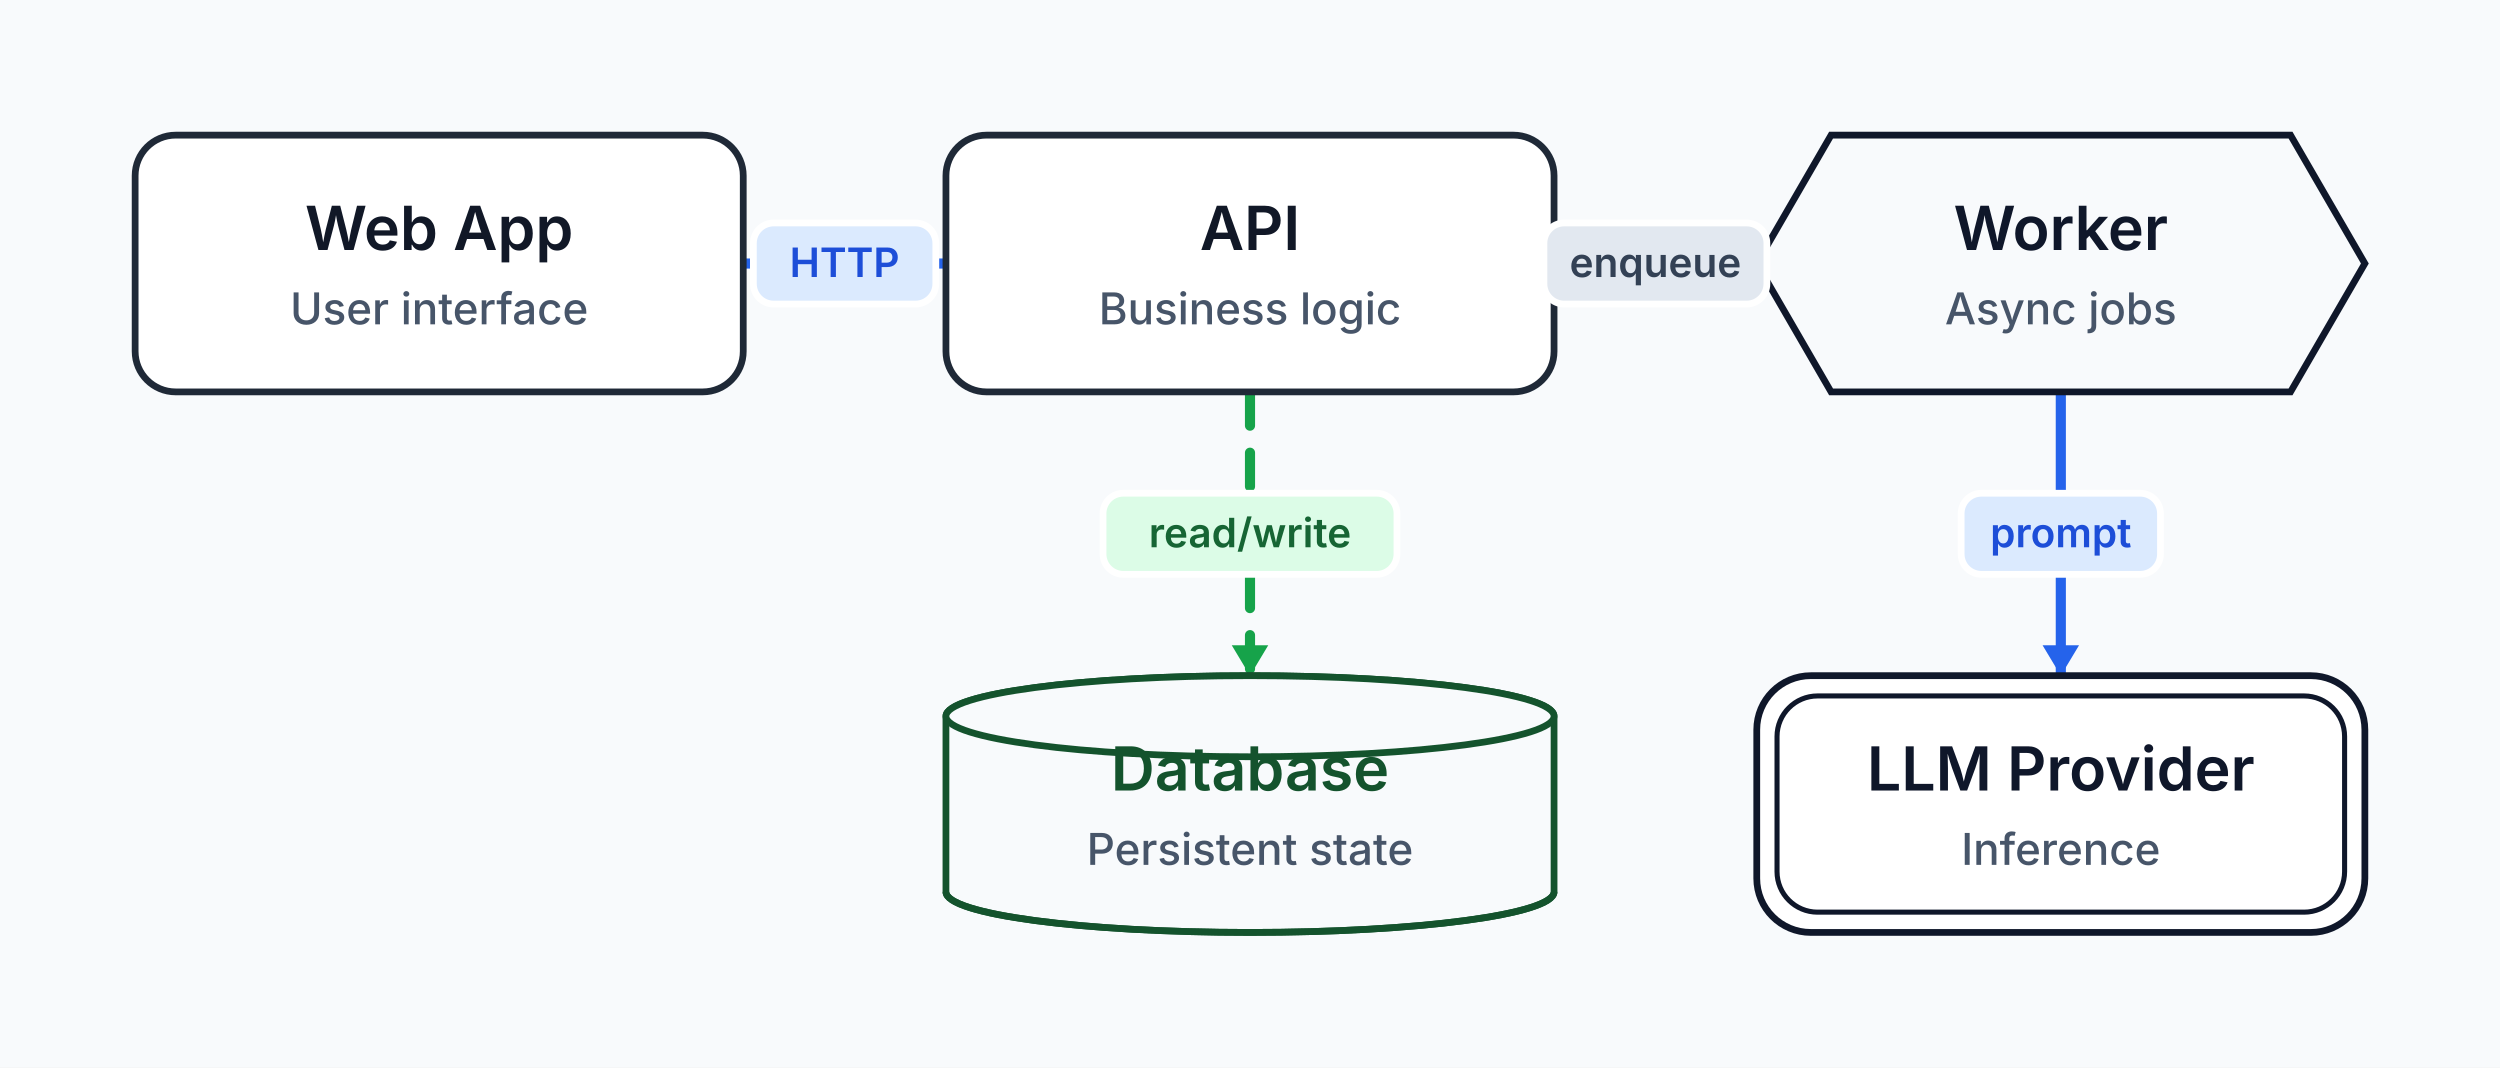
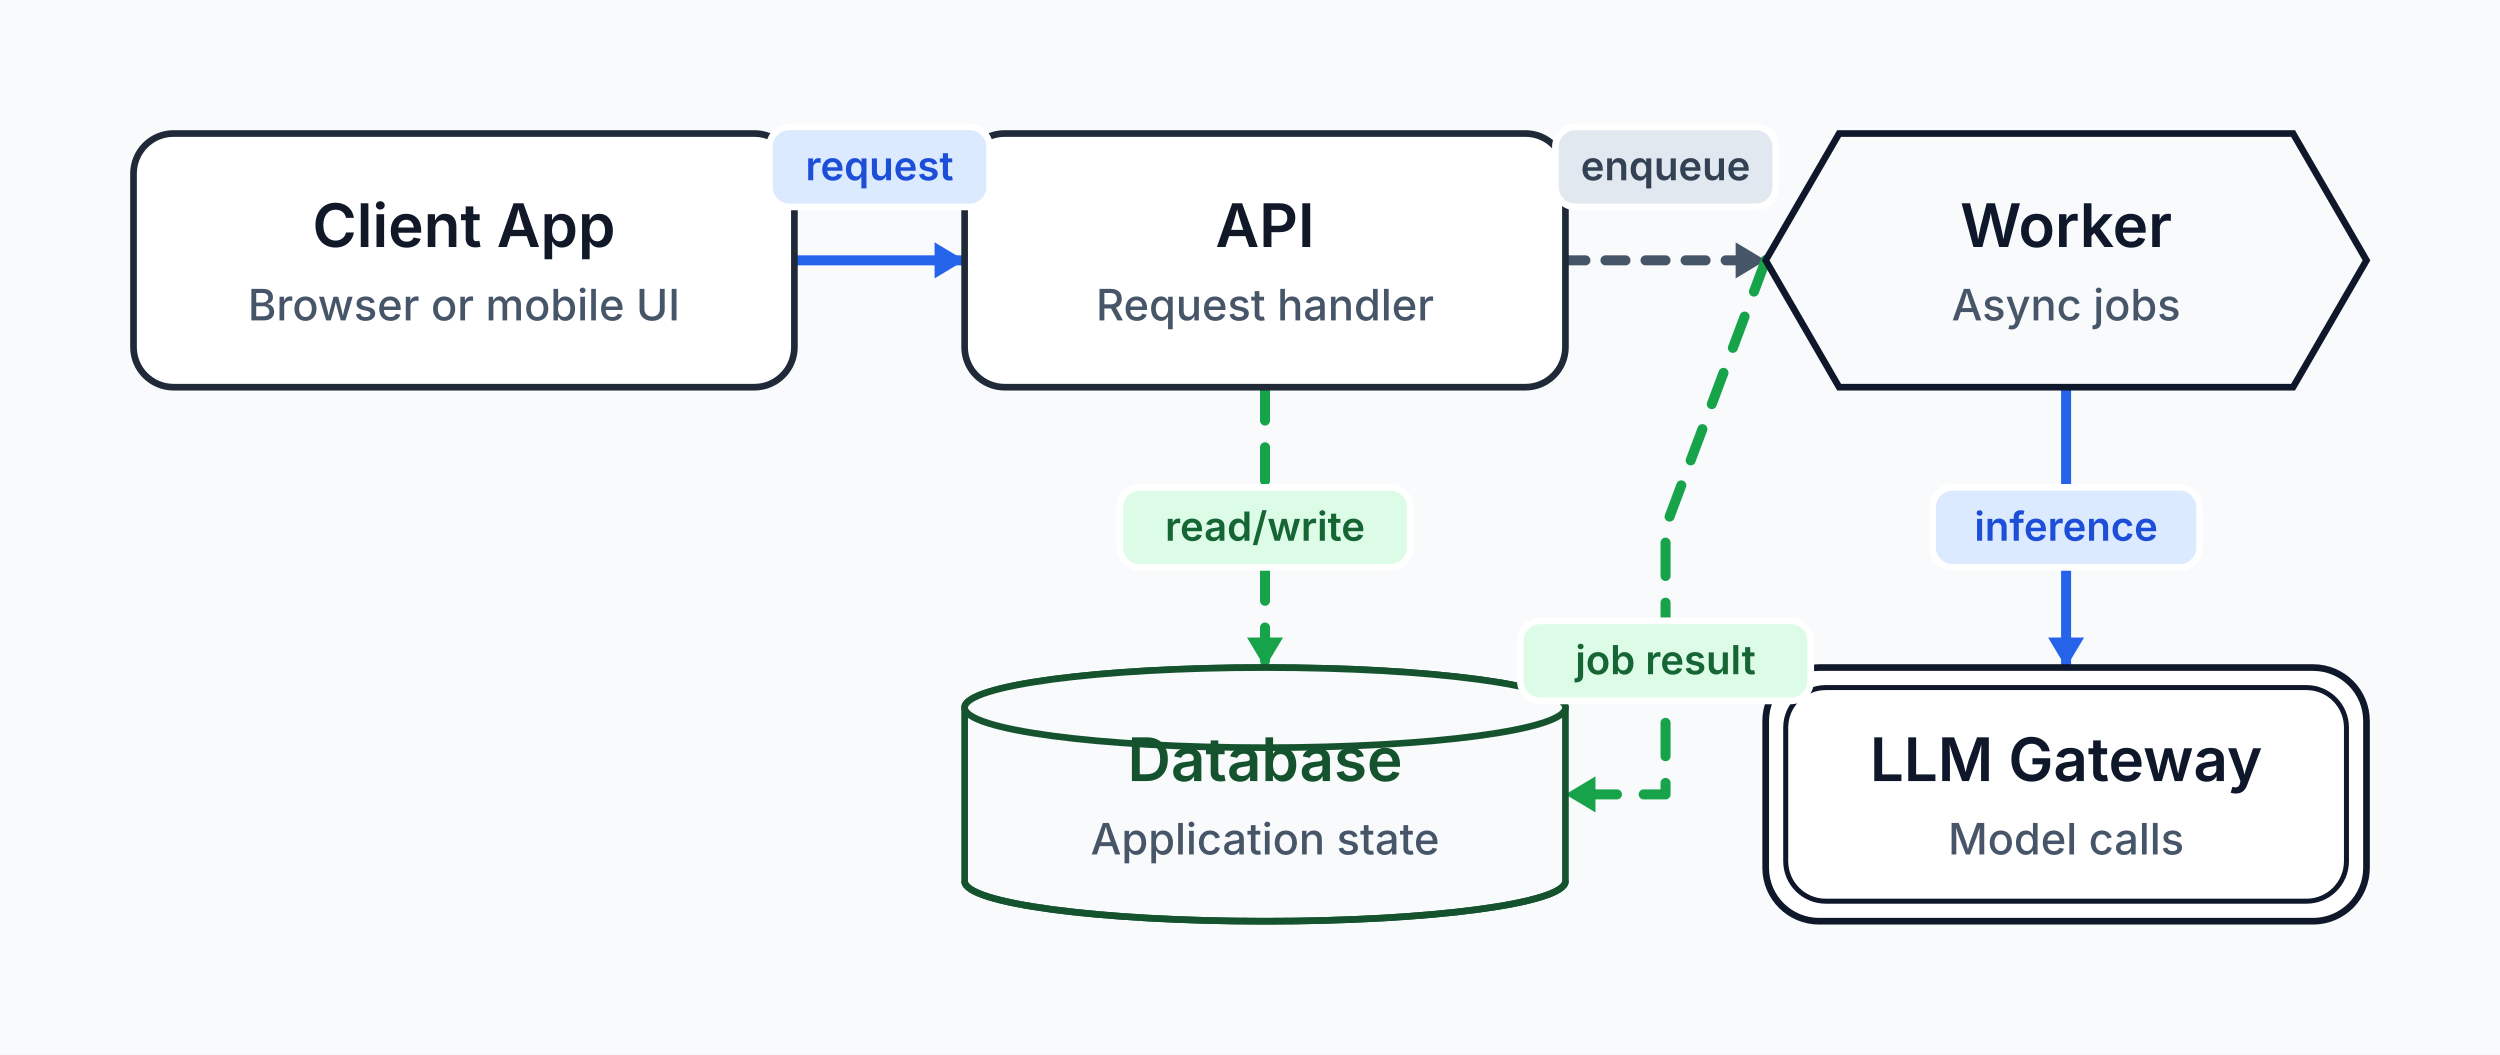
- <svg xmlns="http://www.w3.org/2000/svg" width="740.0" height="316.0" viewBox="-10.0 82.0 740.0 316.0" role="img" aria-label="Service Map">
+ <svg xmlns="http://www.w3.org/2000/svg" width="749.0" height="316.0" viewBox="-19.0 82.0 749.0 316.0" role="img" aria-label="Service Map">
  <defs>
    <pattern id="grid" width="120" height="80" patternUnits="userSpaceOnUse">
      <path d="M 120 0 L 0 0 0 80" fill="none" stroke="#e5e7eb" stroke-width="1" />
    </pattern>
  </defs>
-   <rect x="-10.0" y="82.0" width="740.0" height="316.0" fill="#f8fafc" />
+   <rect x="-19.0" y="82.0" width="749.0" height="316.0" fill="#f8fafc" />
  <g id="arrows">
-     <path d="M 210.0 160.0 L 270.0 160.0" fill="none" stroke="#2563eb" stroke-width="3" stroke-linejoin="round" stroke-linecap="round" />
+     <path d="M 219.0 160.0 L 270.0 160.0" fill="none" stroke="#2563eb" stroke-width="3" stroke-linejoin="round" stroke-linecap="round" />
    <polygon points="261.0,154.6 270.0,160.0 261.0,165.4" fill="#2563eb" />
    <path d="M 450.0 160.0 L 510.0 160.0" fill="none" stroke="#475569" stroke-width="3" stroke-linejoin="round" stroke-linecap="round" stroke-dasharray="6 6" />
    <polygon points="501.0,154.6 510.0,160.0 501.0,165.4" fill="#475569" />
    <path d="M 360.0 198.0 L 360.0 282.0" fill="none" stroke="#16a34a" stroke-width="3" stroke-linejoin="round" stroke-linecap="round" stroke-dasharray="10 8" />
    <polygon points="365.4,273.0 360.0,282.0 354.6,273.0" fill="#16a34a" />
    <path d="M 600.0 198.0 L 600.0 282.0" fill="none" stroke="#2563eb" stroke-width="3" stroke-linejoin="round" stroke-linecap="round" />
    <polygon points="605.4,273.0 600.0,282.0 594.6,273.0" fill="#2563eb" />
+     <path d="M 510.0 160.0 L 480.0 240.0 L 480.0 320.0 L 450.0 320.0" fill="none" stroke="#16a34a" stroke-width="3" stroke-linejoin="round" stroke-linecap="round" stroke-dasharray="10 8" />
+     <polygon points="459.0,325.4 450.0,320.0 459.0,314.6" fill="#16a34a" />
  </g>
  <g id="nodes">
-     <rect x="30.0" y="122.0" width="180.0" height="76.0" rx="12" fill="#ffffff" stroke="#1f2937" stroke-width="2" />
+     <rect x="21.0" y="122.0" width="198.0" height="76.0" rx="12" fill="#ffffff" stroke="#1f2937" stroke-width="2" />
    <rect x="270.0" y="122.0" width="180.0" height="76.0" rx="12" fill="#ffffff" stroke="#1f2937" stroke-width="2" />
    <polygon points="532.0,122.0 668.0,122.0 690.0,160.0 668.0,198.0 532.0,198.0 510.0,160.0" fill="#f8fafc" stroke="#0f172a" stroke-width="2" />
    <path d="M 270.0 294.0 A 90.0 12.0 0 0 1 450.0 294.0 L 450.0 346.0 A 90.0 12.0 0 0 1 270.0 346.0 Z" fill="#f8fafc" stroke="#14532d" stroke-width="2" />
    <ellipse cx="360.0" cy="294.0" rx="90.0" ry="12.0" fill="#f8fafc" stroke="#14532d" stroke-width="2" />
    <path d="M 270.0 346.0 A 90.0 12.0 0 0 0 450.0 346.0" fill="none" stroke="#14532d" stroke-width="2" />
    <rect x="510.0" y="282.0" width="180.0" height="76.0" rx="16" fill="#ffffff" stroke="#0f172a" stroke-width="2" />
    <rect x="516.0" y="288.0" width="168.0" height="64.0" rx="12" fill="none" stroke="#0f172a" stroke-width="1.5" />
  </g>
  <g id="labels">
-     <rect x="213.0" y="148.0" width="54.0" height="24.0" rx="6" fill="#dbeafe" stroke="#ffffff" stroke-width="2" />
-     <text x="240.0" y="164.0" text-anchor="middle" font-family="Inter, ui-sans-serif, system-ui, -apple-system, BlinkMacSystemFont, 'Segoe UI', sans-serif" font-size="12" font-weight="600" fill="#1d4ed8">HTTP</text>
-     <rect x="447.0" y="148.0" width="66.0" height="24.0" rx="6" fill="#e2e8f0" stroke="#ffffff" stroke-width="2" />
-     <text x="480.0" y="164.0" text-anchor="middle" font-family="Inter, ui-sans-serif, system-ui, -apple-system, BlinkMacSystemFont, 'Segoe UI', sans-serif" font-size="12" font-weight="600" fill="#334155">enqueue</text>
+     <rect x="211.5" y="120.0" width="66.0" height="24.0" rx="6" fill="#dbeafe" stroke="#ffffff" stroke-width="2" />
+     <text x="244.5" y="136.0" text-anchor="middle" font-family="Inter, ui-sans-serif, system-ui, -apple-system, BlinkMacSystemFont, 'Segoe UI', sans-serif" font-size="12" font-weight="600" fill="#1d4ed8">request</text>
+     <rect x="447.0" y="120.0" width="66.0" height="24.0" rx="6" fill="#e2e8f0" stroke="#ffffff" stroke-width="2" />
+     <text x="480.0" y="136.0" text-anchor="middle" font-family="Inter, ui-sans-serif, system-ui, -apple-system, BlinkMacSystemFont, 'Segoe UI', sans-serif" font-size="12" font-weight="600" fill="#334155">enqueue</text>
    <rect x="316.5" y="228.0" width="87.0" height="24.0" rx="6" fill="#dcfce7" stroke="#ffffff" stroke-width="2" />
    <text x="360.0" y="244.0" text-anchor="middle" font-family="Inter, ui-sans-serif, system-ui, -apple-system, BlinkMacSystemFont, 'Segoe UI', sans-serif" font-size="12" font-weight="600" fill="#166534">read/write</text>
-     <rect x="570.5" y="228.0" width="59.0" height="24.0" rx="6" fill="#dbeafe" stroke="#ffffff" stroke-width="2" />
-     <text x="600.0" y="244.0" text-anchor="middle" font-family="Inter, ui-sans-serif, system-ui, -apple-system, BlinkMacSystemFont, 'Segoe UI', sans-serif" font-size="12" font-weight="600" fill="#1d4ed8">prompt</text>
-     <text x="120.0" y="156.0" text-anchor="middle" font-family="Inter, ui-sans-serif, system-ui, -apple-system, BlinkMacSystemFont, 'Segoe UI', sans-serif" font-size="18" font-weight="600" fill="#111827">Web App</text>
-     <text x="120.0" y="178.0" text-anchor="middle" font-family="Inter, ui-sans-serif, system-ui, -apple-system, BlinkMacSystemFont, 'Segoe UI', sans-serif" font-size="13" font-weight="500" fill="#475569">User interface</text>
+     <rect x="560.0" y="228.0" width="80.0" height="24.0" rx="6" fill="#dbeafe" stroke="#ffffff" stroke-width="2" />
+     <text x="600.0" y="244.0" text-anchor="middle" font-family="Inter, ui-sans-serif, system-ui, -apple-system, BlinkMacSystemFont, 'Segoe UI', sans-serif" font-size="12" font-weight="600" fill="#1d4ed8">inference</text>
+     <rect x="436.5" y="268.0" width="87.0" height="24.0" rx="6" fill="#dcfce7" stroke="#ffffff" stroke-width="2" />
+     <text x="480.0" y="284.0" text-anchor="middle" font-family="Inter, ui-sans-serif, system-ui, -apple-system, BlinkMacSystemFont, 'Segoe UI', sans-serif" font-size="12" font-weight="600" fill="#166534">job result</text>
+     <text x="120.0" y="156.0" text-anchor="middle" font-family="Inter, ui-sans-serif, system-ui, -apple-system, BlinkMacSystemFont, 'Segoe UI', sans-serif" font-size="18" font-weight="600" fill="#111827">Client App</text>
+     <text x="120.0" y="178.0" text-anchor="middle" font-family="Inter, ui-sans-serif, system-ui, -apple-system, BlinkMacSystemFont, 'Segoe UI', sans-serif" font-size="13" font-weight="500" fill="#475569">Browser or mobile UI</text>
    <text x="360.0" y="156.0" text-anchor="middle" font-family="Inter, ui-sans-serif, system-ui, -apple-system, BlinkMacSystemFont, 'Segoe UI', sans-serif" font-size="18" font-weight="600" fill="#111827">API</text>
-     <text x="360.0" y="178.0" text-anchor="middle" font-family="Inter, ui-sans-serif, system-ui, -apple-system, BlinkMacSystemFont, 'Segoe UI', sans-serif" font-size="13" font-weight="500" fill="#475569">Business logic</text>
+     <text x="360.0" y="178.0" text-anchor="middle" font-family="Inter, ui-sans-serif, system-ui, -apple-system, BlinkMacSystemFont, 'Segoe UI', sans-serif" font-size="13" font-weight="500" fill="#475569">Request handler</text>
    <text x="600.0" y="156.0" text-anchor="middle" font-family="Inter, ui-sans-serif, system-ui, -apple-system, BlinkMacSystemFont, 'Segoe UI', sans-serif" font-size="18" font-weight="600" fill="#0f172a">Worker</text>
    <text x="600.0" y="178.0" text-anchor="middle" font-family="Inter, ui-sans-serif, system-ui, -apple-system, BlinkMacSystemFont, 'Segoe UI', sans-serif" font-size="13" font-weight="500" fill="#475569">Async jobs</text>
    <text x="360.0" y="316.0" text-anchor="middle" font-family="Inter, ui-sans-serif, system-ui, -apple-system, BlinkMacSystemFont, 'Segoe UI', sans-serif" font-size="18" font-weight="600" fill="#14532d">Database</text>
-     <text x="360.0" y="338.0" text-anchor="middle" font-family="Inter, ui-sans-serif, system-ui, -apple-system, BlinkMacSystemFont, 'Segoe UI', sans-serif" font-size="13" font-weight="500" fill="#475569">Persistent state</text>
-     <text x="600.0" y="316.0" text-anchor="middle" font-family="Inter, ui-sans-serif, system-ui, -apple-system, BlinkMacSystemFont, 'Segoe UI', sans-serif" font-size="18" font-weight="600" fill="#0f172a">LLM Provider</text>
-     <text x="600.0" y="338.0" text-anchor="middle" font-family="Inter, ui-sans-serif, system-ui, -apple-system, BlinkMacSystemFont, 'Segoe UI', sans-serif" font-size="13" font-weight="500" fill="#475569">Inference</text>
+     <text x="360.0" y="338.0" text-anchor="middle" font-family="Inter, ui-sans-serif, system-ui, -apple-system, BlinkMacSystemFont, 'Segoe UI', sans-serif" font-size="13" font-weight="500" fill="#475569">Application state</text>
+     <text x="600.0" y="316.0" text-anchor="middle" font-family="Inter, ui-sans-serif, system-ui, -apple-system, BlinkMacSystemFont, 'Segoe UI', sans-serif" font-size="18" font-weight="600" fill="#0f172a">LLM Gateway</text>
+     <text x="600.0" y="338.0" text-anchor="middle" font-family="Inter, ui-sans-serif, system-ui, -apple-system, BlinkMacSystemFont, 'Segoe UI', sans-serif" font-size="13" font-weight="500" fill="#475569">Model calls</text>
  </g>
</svg>
